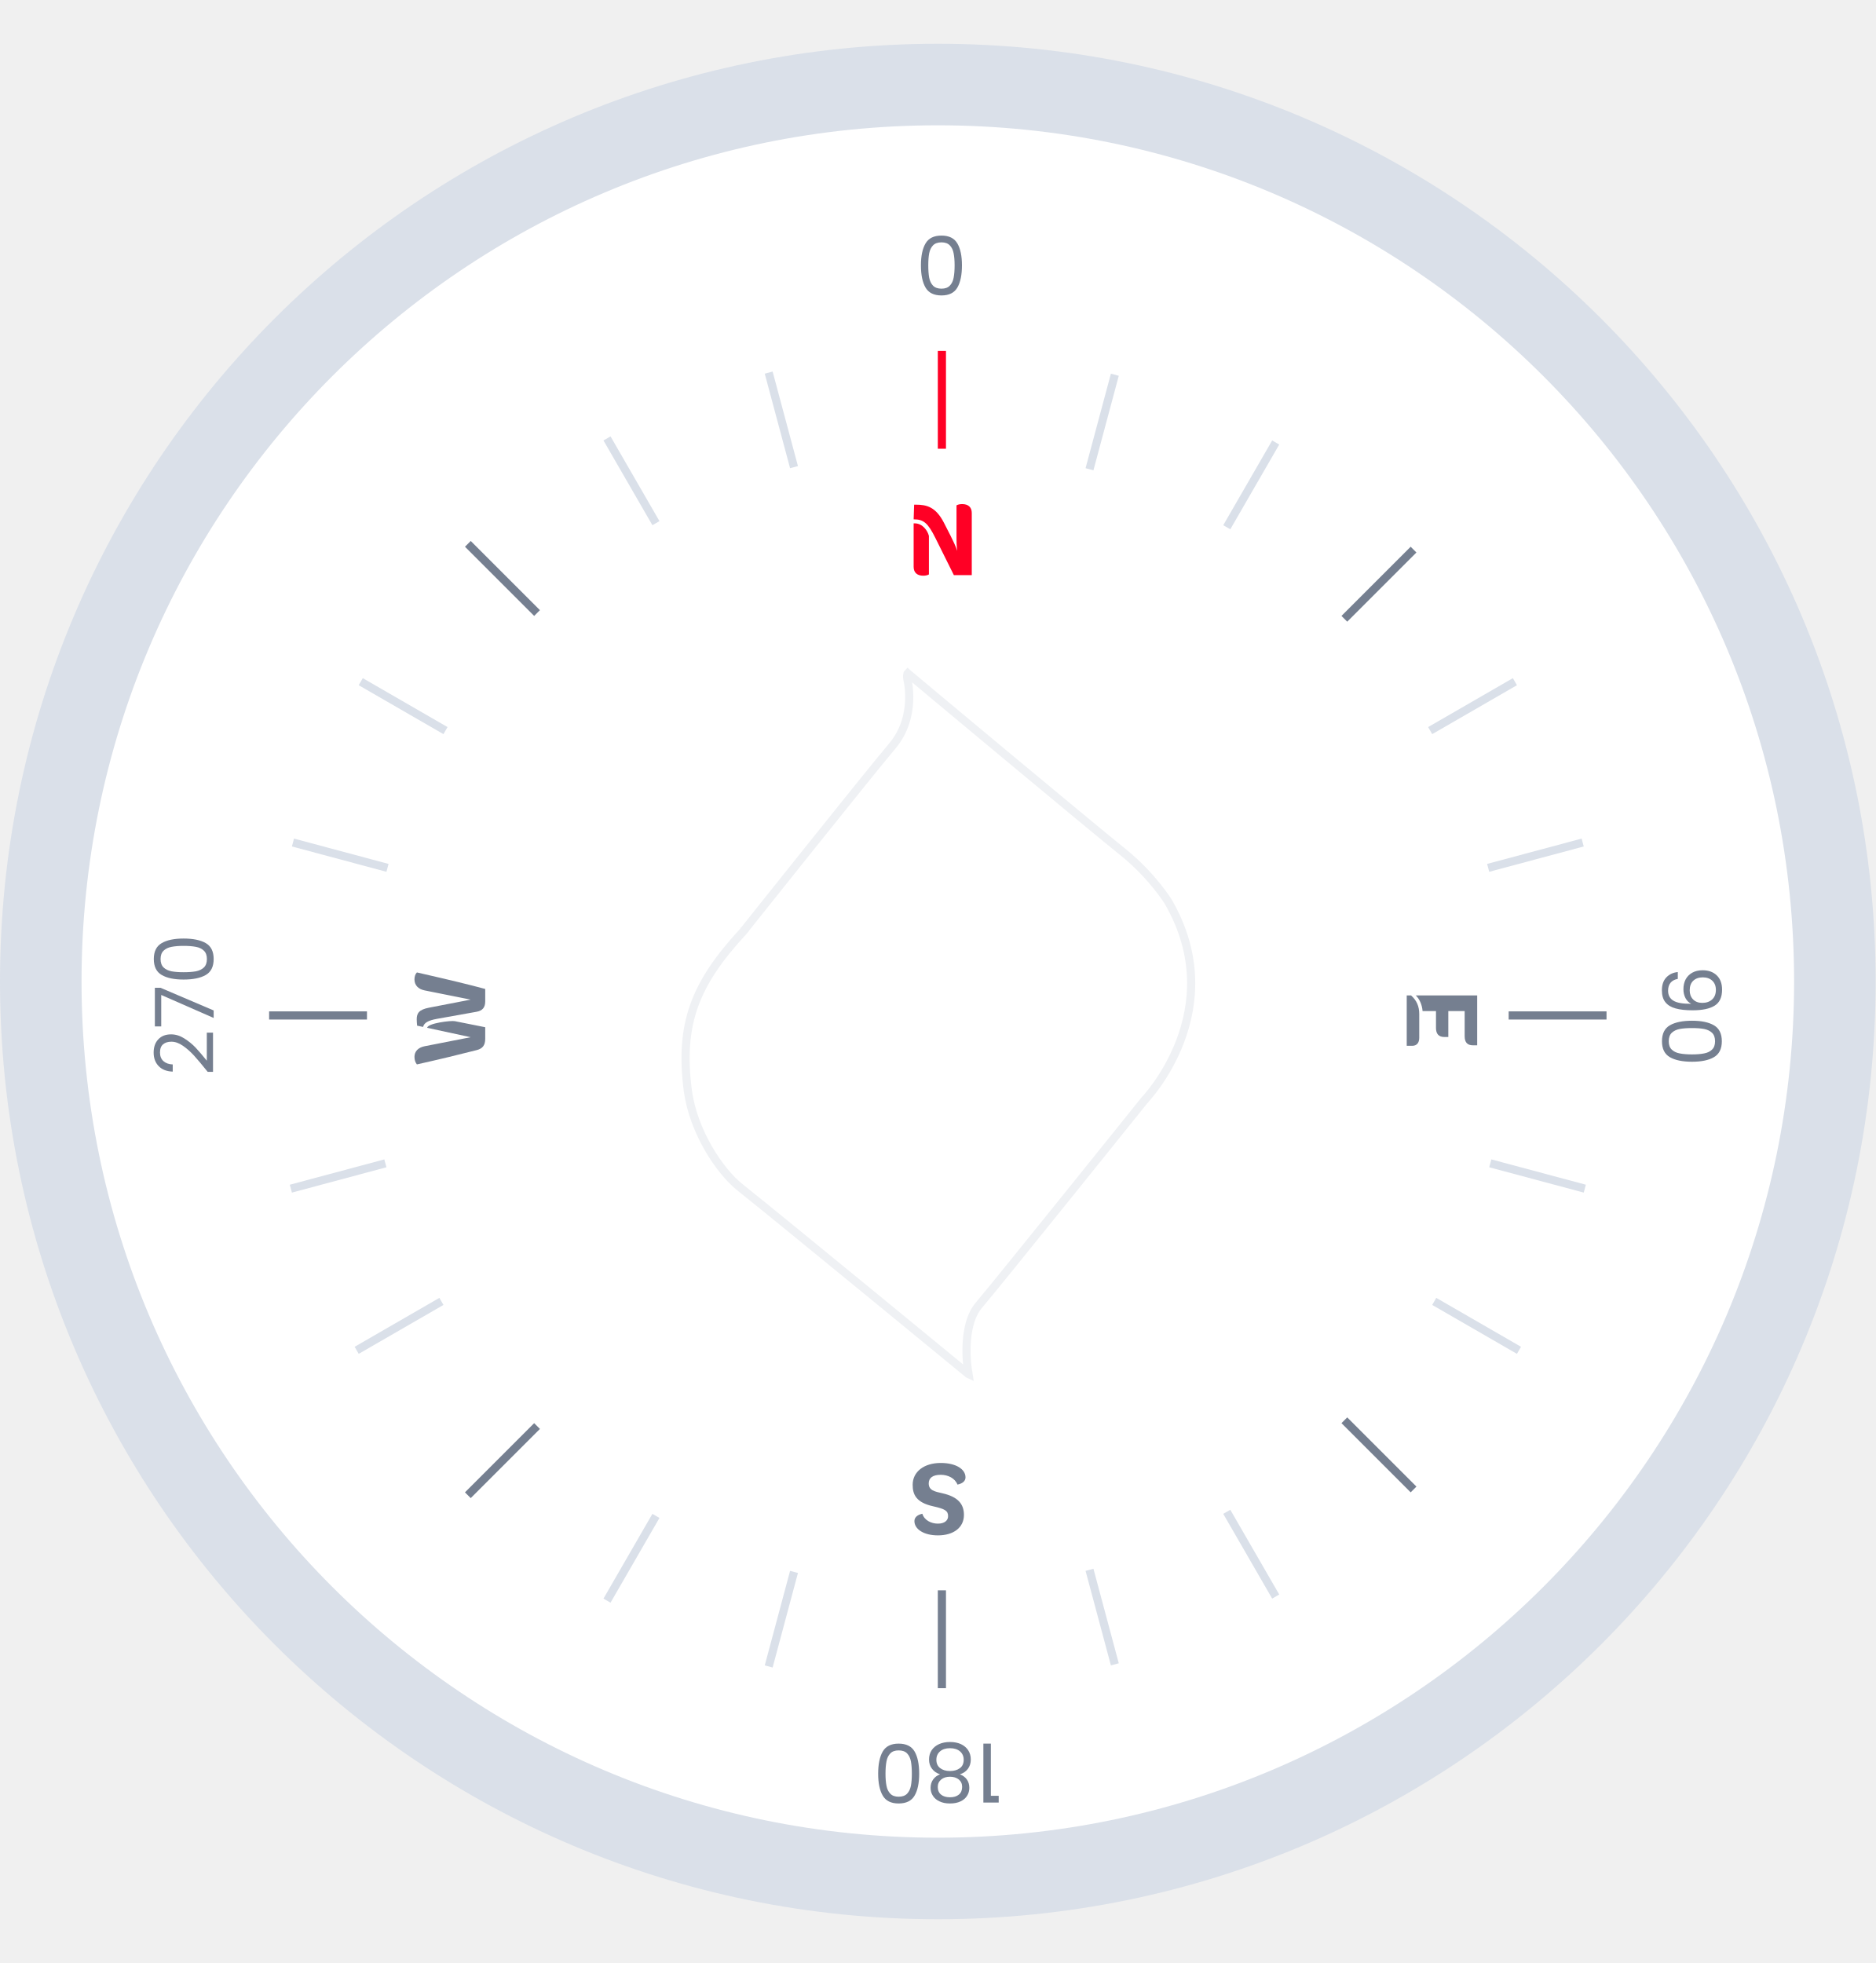
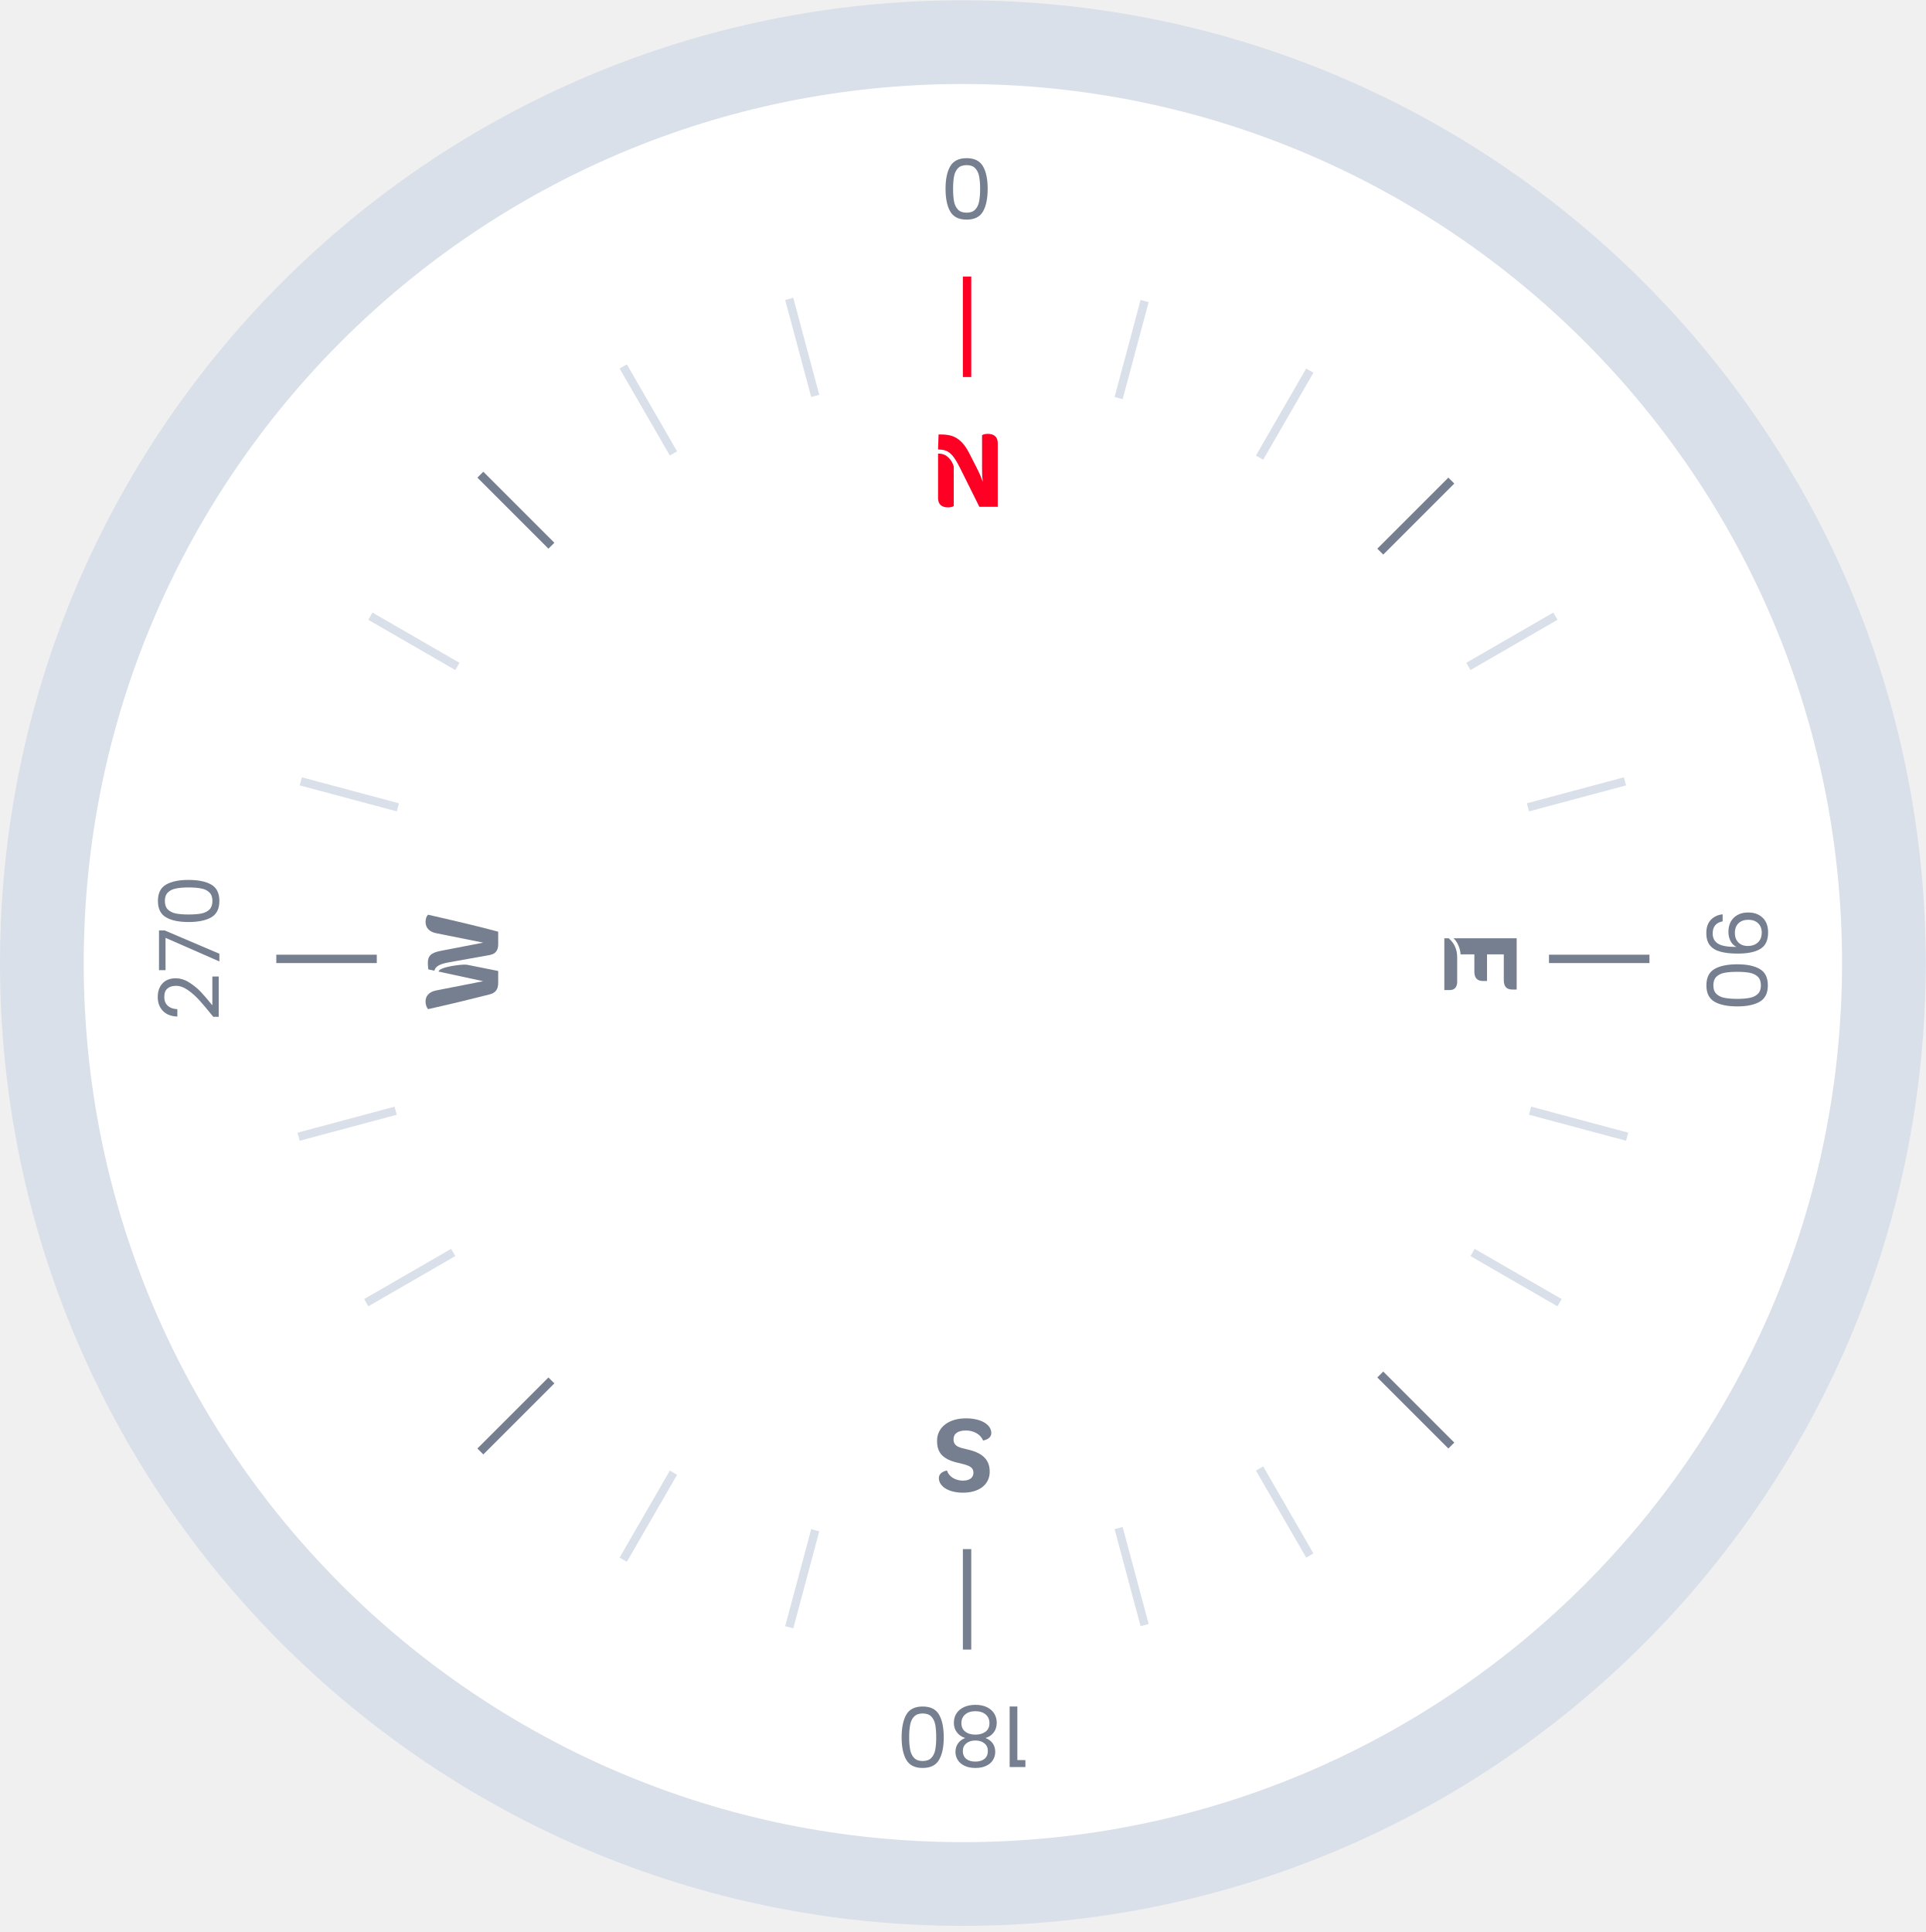
- <svg xmlns="http://www.w3.org/2000/svg" width="300" height="314" viewBox="0 0 300 314" fill="none">
-   <circle cx="150.0" cy="157.0" r="150" fill="#DAE0E9" />
-   <circle cx="150.0" cy="157.0" r="136.957" fill="white" />
-   <line x1="150.652" y1="56.127" x2="150.652" y2="71.779" stroke="#FF0025" stroke-width="1.304" />
-   <line x1="150.652" y1="254.388" x2="150.652" y2="270.04" stroke="#757F90" stroke-width="1.304" />
-   <line x1="122.948" y1="59.603" x2="126.999" y2="74.722" stroke="#DAE0E9" stroke-width="1.304" />
-   <line x1="174.262" y1="251.108" x2="178.313" y2="266.226" stroke="#DAE0E9" stroke-width="1.304" />
-   <line x1="97.087" y1="70.13" x2="104.913" y2="83.685" stroke="#DAE0E9" stroke-width="1.304" />
-   <line x1="196.217" y1="241.828" x2="204.043" y2="255.383" stroke="#DAE0E9" stroke-width="1.304" />
-   <line x1="226.091" y1="87.915" x2="215.023" y2="98.983" stroke="#757F90" stroke-width="1.304" />
-   <line x1="85.899" y1="228.108" x2="74.831" y2="239.175" stroke="#757F90" stroke-width="1.304" />
-   <line x1="204.043" y1="70.783" x2="196.217" y2="84.338" stroke="#DAE0E9" stroke-width="1.304" />
-   <line x1="104.913" y1="242.481" x2="97.087" y2="256.037" stroke="#DAE0E9" stroke-width="1.304" />
-   <line x1="178.313" y1="59.941" x2="174.261" y2="75.06" stroke="#DAE0E9" stroke-width="1.304" />
-   <line x1="126.999" y1="251.446" x2="122.948" y2="266.565" stroke="#DAE0E9" stroke-width="1.304" />
-   <line x1="74.832" y1="86.993" x2="85.9" y2="98.061" stroke="#757F90" stroke-width="1.304" />
-   <line x1="215.025" y1="227.185" x2="226.092" y2="238.253" stroke="#757F90" stroke-width="1.304" />
-   <line x1="57.7" y1="109.041" x2="71.255" y2="116.867" stroke="#DAE0E9" stroke-width="1.304" />
-   <line x1="229.4" y1="208.171" x2="242.955" y2="215.997" stroke="#DAE0E9" stroke-width="1.304" />
-   <line x1="46.858" y1="134.77" x2="61.977" y2="138.822" stroke="#DAE0E9" stroke-width="1.304" />
-   <line x1="238.363" y1="186.085" x2="253.482" y2="190.136" stroke="#DAE0E9" stroke-width="1.304" />
-   <line x1="43.044" y1="162.431" x2="58.696" y2="162.431" stroke="#757F90" stroke-width="1.304" />
-   <line x1="241.305" y1="162.431" x2="256.957" y2="162.431" stroke="#757F90" stroke-width="1.304" />
-   <line x1="46.521" y1="190.137" x2="61.639" y2="186.086" stroke="#DAE0E9" stroke-width="1.304" />
-   <line x1="238.026" y1="138.822" x2="253.144" y2="134.771" stroke="#DAE0E9" stroke-width="1.304" />
-   <line x1="57.048" y1="215.997" x2="70.603" y2="208.171" stroke="#DAE0E9" stroke-width="1.304" />
-   <line x1="228.748" y1="116.867" x2="242.303" y2="109.041" stroke="#DAE0E9" stroke-width="1.304" />
-   <path d="M146.18 83.074H146.133L146.212 80.727H146.509C148.215 80.727 149.671 81.087 150.97 83.606L152.05 85.72C152.41 86.424 152.895 87.457 153.099 88.114C152.989 87.097 152.989 86.706 152.989 85.986V80.836C153.193 80.711 153.521 80.633 153.897 80.633C154.867 80.633 155.431 81.133 155.431 82.057V91.996H152.566L149.608 86.048C148.434 83.685 147.73 83.074 146.18 83.074ZM146.133 90.666V83.716H146.306C147.558 83.716 148.356 84.859 148.575 85.72V91.886C148.372 92.012 148.043 92.09 147.667 92.09C146.697 92.09 146.133 91.589 146.133 90.666Z" fill="#FF0025" />
-   <path d="M154.429 236.315C154.429 236.879 153.99 237.301 153.145 237.474C152.738 236.456 151.643 235.908 150.469 235.908C149.185 235.908 148.544 236.409 148.544 237.286C148.544 238.413 149.514 238.585 150.75 238.867C153.302 239.446 154.178 240.651 154.178 242.326C154.178 244.345 152.519 245.597 150.015 245.597C147.761 245.597 146.258 244.611 146.258 243.312C146.258 242.748 146.697 242.31 147.526 242.138C147.839 243.187 148.95 243.719 150.015 243.719C151.11 243.719 151.643 243.187 151.643 242.529C151.643 241.653 151.142 241.371 149.264 240.948C146.493 240.338 145.977 239.023 145.977 237.505C145.977 235.407 147.808 234.014 150.469 234.014C152.91 234.014 154.429 235.016 154.429 236.315Z" fill="#757F90" />
-   <path d="M229.68 164.437V161.73H227.536C227.457 160.697 227.019 159.757 226.44 159.225H236.27V167.208H235.612C234.689 167.208 234.266 166.738 234.266 165.737V161.73H231.652V165.877H231.01C230.134 165.877 229.68 165.392 229.68 164.437ZM225 159.225H225.689C226.581 160.008 227.003 160.963 227.003 162.199V166.003C227.003 166.817 226.597 167.286 225.877 167.286H225V159.225Z" fill="#757F90" />
-   <path d="M66.684 170.262C66.434 169.965 66.293 169.542 66.293 169.057C66.293 168.18 66.888 167.554 67.936 167.351L75.277 165.911L68.328 164.408C68.39 163.673 72.115 163.219 72.742 163.344L77.609 164.314V166.161C77.609 167.226 77.171 167.742 76.232 167.977C73.352 168.713 70.378 169.433 66.684 170.262ZM67.67 164.267L66.716 164.064C66.684 163.688 66.653 163.375 66.653 163.046C66.653 162.107 66.981 161.497 68.641 161.184L75.277 159.9L67.936 158.429C66.903 158.226 66.293 157.599 66.293 156.66C66.293 156.191 66.434 155.799 66.684 155.549C72.366 156.848 74.996 157.49 77.609 158.194V160.182C77.609 161.153 77.171 161.669 76.232 161.841L69.924 162.968C68.437 163.234 67.827 163.626 67.67 164.267Z" fill="#757F90" />
-   <path d="M147.3 42.445C147.3 40.949 147.544 39.784 148.031 38.949C148.518 38.106 149.37 37.684 150.587 37.684C151.796 37.684 152.644 38.106 153.131 38.949C153.618 39.784 153.861 40.949 153.861 42.445C153.861 43.967 153.618 45.149 153.131 45.993C152.644 46.836 151.796 47.258 150.587 47.258C149.37 47.258 148.518 46.836 148.031 45.993C147.544 45.149 147.3 43.967 147.3 42.445ZM152.687 42.445C152.687 41.688 152.635 41.049 152.531 40.527C152.435 39.997 152.231 39.571 151.918 39.249C151.613 38.927 151.17 38.767 150.587 38.767C149.996 38.767 149.544 38.927 149.231 39.249C148.927 39.571 148.722 39.997 148.618 40.527C148.522 41.049 148.474 41.688 148.474 42.445C148.474 43.227 148.522 43.884 148.618 44.414C148.722 44.945 148.927 45.371 149.231 45.693C149.544 46.014 149.996 46.175 150.587 46.175C151.17 46.175 151.613 46.014 151.918 45.693C152.231 45.371 152.435 44.945 152.531 44.414C152.635 43.884 152.687 43.227 152.687 42.445Z" fill="#757F90" />
-   <path d="M268.357 156.585C267.861 156.672 267.478 156.872 267.209 157.185C266.939 157.507 266.804 157.937 266.804 158.476C266.804 159.198 267.087 159.728 267.652 160.067C268.217 160.415 269.17 160.58 270.509 160.563C270.117 160.38 269.809 160.076 269.583 159.65C269.365 159.224 269.257 158.75 269.257 158.228C269.257 157.646 269.374 157.124 269.609 156.663C269.852 156.211 270.204 155.854 270.665 155.593C271.126 155.333 271.683 155.202 272.335 155.202C273.265 155.202 274.013 155.472 274.578 156.011C275.152 156.55 275.439 157.315 275.439 158.307C275.439 159.524 275.044 160.376 274.252 160.863C273.461 161.359 272.283 161.607 270.717 161.607C269.622 161.607 268.717 161.507 268.004 161.307C267.291 161.115 266.748 160.785 266.374 160.315C266 159.854 265.813 159.22 265.813 158.411C265.813 157.524 266.052 156.833 266.531 156.337C267.009 155.841 267.617 155.559 268.357 155.489V156.585ZM270.261 158.424C270.261 159.007 270.439 159.485 270.796 159.859C271.161 160.233 271.652 160.42 272.27 160.42C272.922 160.42 273.448 160.237 273.848 159.872C274.248 159.507 274.448 158.993 274.448 158.333C274.448 157.724 274.257 157.237 273.874 156.872C273.491 156.515 272.987 156.337 272.361 156.337C271.726 156.337 271.217 156.515 270.835 156.872C270.452 157.228 270.261 157.746 270.261 158.424ZM270.639 163.275C272.135 163.275 273.3 163.518 274.135 164.005C274.978 164.492 275.4 165.344 275.4 166.562C275.4 167.77 274.978 168.618 274.135 169.105C273.3 169.592 272.135 169.835 270.639 169.835C269.117 169.835 267.935 169.592 267.091 169.105C266.248 168.618 265.826 167.77 265.826 166.562C265.826 165.344 266.248 164.492 267.091 164.005C267.935 163.518 269.117 163.275 270.639 163.275ZM270.639 168.662C271.396 168.662 272.035 168.609 272.557 168.505C273.087 168.409 273.513 168.205 273.835 167.892C274.157 167.588 274.317 167.144 274.317 166.562C274.317 165.97 274.157 165.518 273.835 165.205C273.513 164.901 273.087 164.696 272.557 164.592C272.035 164.496 271.396 164.448 270.639 164.448C269.857 164.448 269.2 164.496 268.67 164.592C268.139 164.696 267.713 164.901 267.391 165.205C267.07 165.518 266.909 165.97 266.909 166.562C266.909 167.144 267.07 167.588 267.391 167.892C267.713 168.205 268.139 168.409 268.67 168.505C269.2 168.609 269.857 168.662 270.639 168.662Z" fill="#757F90" />
-   <path d="M159.738 287.257V288.34H157.286V278.909H158.486V287.257H159.738ZM153.526 283.814C154.013 284.005 154.386 284.283 154.647 284.648C154.908 285.014 155.039 285.457 155.039 285.979C155.039 286.448 154.921 286.87 154.686 287.244C154.452 287.627 154.104 287.927 153.643 288.144C153.173 288.37 152.608 288.483 151.947 288.483C151.286 288.483 150.726 288.37 150.265 288.144C149.795 287.927 149.443 287.627 149.208 287.244C148.965 286.87 148.843 286.448 148.843 285.979C148.843 285.474 148.978 285.031 149.247 284.648C149.517 284.274 149.886 283.996 150.356 283.814C149.817 283.648 149.391 283.357 149.078 282.94C148.756 282.531 148.595 282.035 148.595 281.453C148.595 280.887 148.734 280.392 149.013 279.966C149.291 279.548 149.686 279.222 150.2 278.987C150.704 278.761 151.286 278.648 151.947 278.648C152.608 278.648 153.191 278.761 153.695 278.987C154.191 279.222 154.578 279.548 154.856 279.966C155.134 280.392 155.273 280.887 155.273 281.453C155.273 282.035 155.117 282.535 154.804 282.953C154.491 283.37 154.065 283.657 153.526 283.814ZM149.991 285.835C149.991 286.366 150.165 286.774 150.513 287.061C150.86 287.348 151.339 287.492 151.947 287.492C152.547 287.492 153.021 287.348 153.369 287.061C153.717 286.774 153.891 286.361 153.891 285.822C153.891 285.335 153.713 284.944 153.356 284.648C152.991 284.353 152.521 284.205 151.947 284.205C151.365 284.205 150.895 284.353 150.539 284.648C150.173 284.953 149.991 285.348 149.991 285.835ZM151.947 283.292C152.591 283.292 153.117 283.14 153.526 282.835C153.934 282.54 154.139 282.092 154.139 281.492C154.139 280.935 153.943 280.487 153.552 280.148C153.152 279.809 152.617 279.64 151.947 279.64C151.278 279.64 150.747 279.809 150.356 280.148C149.965 280.487 149.769 280.935 149.769 281.492C149.769 282.074 149.969 282.518 150.369 282.822C150.769 283.135 151.295 283.292 151.947 283.292ZM147.019 283.722C147.019 285.218 146.775 286.383 146.288 287.218C145.801 288.061 144.949 288.483 143.732 288.483C142.523 288.483 141.675 288.061 141.188 287.218C140.701 286.383 140.458 285.218 140.458 283.722C140.458 282.2 140.701 281.018 141.188 280.174C141.675 279.331 142.523 278.909 143.732 278.909C144.949 278.909 145.801 279.331 146.288 280.174C146.775 281.018 147.019 282.2 147.019 283.722ZM141.632 283.722C141.632 284.479 141.684 285.118 141.788 285.64C141.884 286.17 142.088 286.596 142.401 286.918C142.706 287.24 143.149 287.4 143.732 287.4C144.323 287.4 144.775 287.24 145.088 286.918C145.393 286.596 145.597 286.17 145.701 285.64C145.797 285.118 145.845 284.479 145.845 283.722C145.845 282.94 145.797 282.283 145.701 281.753C145.597 281.222 145.393 280.796 145.088 280.474C144.775 280.153 144.323 279.992 143.732 279.992C143.149 279.992 142.706 280.153 142.401 280.474C142.088 280.796 141.884 281.222 141.788 281.753C141.684 282.283 141.632 282.94 141.632 283.722Z" fill="#757F90" />
-   <path d="M33.223 171.455C32.336 170.351 31.61 169.486 31.044 168.86C30.471 168.234 29.875 167.707 29.257 167.281C28.631 166.847 28.018 166.629 27.418 166.629C26.853 166.629 26.41 166.768 26.088 167.047C25.757 167.316 25.592 167.755 25.592 168.364C25.592 168.955 25.779 169.416 26.153 169.747C26.518 170.068 27.01 170.242 27.627 170.268V171.416C26.653 171.381 25.901 171.086 25.37 170.529C24.84 169.973 24.575 169.255 24.575 168.377C24.575 167.481 24.823 166.773 25.318 166.251C25.814 165.721 26.497 165.455 27.366 165.455C28.088 165.455 28.792 165.673 29.479 166.107C30.157 166.534 30.757 167.021 31.279 167.568C31.792 168.116 32.392 168.816 33.079 169.668V165.181H34.071V171.455H33.223ZM25.671 158.005L34.175 161.631V162.831L25.788 159.153V164.188H24.77V158.005H25.671ZM29.362 156.689C27.866 156.689 26.701 156.445 25.866 155.958C25.023 155.471 24.601 154.619 24.601 153.402C24.601 152.193 25.023 151.345 25.866 150.858C26.701 150.371 27.866 150.128 29.362 150.128C30.884 150.128 32.066 150.371 32.91 150.858C33.753 151.345 34.175 152.193 34.175 153.402C34.175 154.619 33.753 155.471 32.91 155.958C32.066 156.445 30.884 156.689 29.362 156.689ZM29.362 151.302C28.605 151.302 27.966 151.354 27.444 151.458C26.914 151.554 26.488 151.758 26.166 152.071C25.844 152.376 25.683 152.819 25.683 153.402C25.683 153.993 25.844 154.445 26.166 154.758C26.488 155.063 26.914 155.267 27.444 155.371C27.966 155.467 28.605 155.515 29.362 155.515C30.144 155.515 30.801 155.467 31.331 155.371C31.862 155.267 32.288 155.063 32.61 154.758C32.931 154.445 33.092 153.993 33.092 153.402C33.092 152.819 32.931 152.376 32.61 152.071C32.288 151.758 31.862 151.554 31.331 151.458C30.801 151.354 30.144 151.302 29.362 151.302Z" fill="#757F90" />
-   <path d="M186.843 144.217L186.844 144.219C191.878 152.917 190.946 160.825 188.755 166.581C187.656 169.466 186.241 171.809 185.099 173.431C184.529 174.241 184.029 174.869 183.673 175.293C183.495 175.504 183.353 175.665 183.257 175.771C183.209 175.824 183.172 175.864 183.148 175.89L183.122 175.918L183.116 175.924L183.115 175.925L183.115 175.925L183.115 175.925L183.094 175.946L183.076 175.969L183.584 176.378C183.076 175.969 183.076 175.969 183.076 175.97L183.075 175.971L183.071 175.975L183.059 175.991L183.008 176.054L182.81 176.301L182.055 177.241C181.403 178.053 180.469 179.216 179.339 180.622C177.08 183.434 174.039 187.217 170.91 191.102C164.653 198.872 158.062 207.029 156.67 208.653C155.12 210.406 154.679 213.095 154.601 215.255C154.561 216.356 154.614 217.364 154.684 218.118C154.719 218.495 154.758 218.811 154.792 219.045C154.822 219.251 154.857 219.453 154.891 219.557C154.927 219.667 154.949 219.751 154.957 219.817C154.935 219.807 154.913 219.796 154.893 219.785C154.88 219.778 154.869 219.772 154.861 219.767L154.808 219.723L154.562 219.521L153.619 218.746C152.803 218.075 151.63 217.111 150.199 215.936C147.338 213.585 143.448 210.391 139.333 207.017C131.103 200.271 121.966 192.8 118.349 189.914C115.069 187.29 110.927 181.045 110.021 174.508C109.308 169.078 109.62 164.786 111.034 160.835C112.45 156.876 114.992 153.204 118.833 149.043L118.849 149.025L118.864 149.007L118.354 148.601C118.864 149.007 118.864 149.007 118.864 149.006L118.865 149.006L118.868 149.002L118.879 148.989L118.922 148.935L119.09 148.723L119.732 147.917C120.287 147.221 121.084 146.22 122.052 145.006C123.989 142.577 126.611 139.292 129.352 135.866C134.839 129.009 140.792 121.603 142.694 119.359C144.725 116.961 145.321 114.238 145.415 112.14C145.462 111.09 145.385 110.187 145.295 109.546C145.25 109.224 145.202 108.967 145.164 108.787C145.145 108.698 145.129 108.627 145.117 108.578C145.115 108.569 145.113 108.561 145.111 108.553C145.07 108.096 145.103 107.893 145.129 107.808C145.141 107.769 145.148 107.753 145.192 107.706C145.219 107.729 145.248 107.754 145.272 107.775L145.283 107.784C145.346 107.837 145.436 107.914 145.551 108.01C145.78 108.204 146.111 108.482 146.529 108.832C147.366 109.534 148.555 110.529 149.991 111.728C152.864 114.128 156.725 117.348 160.731 120.683C168.738 127.348 177.335 134.479 179.769 136.425C182.046 138.276 183.82 140.231 185.025 141.725C185.627 142.472 186.085 143.101 186.392 143.542C186.546 143.763 186.661 143.936 186.737 144.053C186.775 144.111 186.804 144.156 186.822 144.185L186.843 144.217ZM145.137 107.693C145.137 107.693 145.137 107.693 145.138 107.693L145.137 107.693Z" fill="white" fill-opacity="0.2" stroke="#EFF1F4" stroke-width="1.304" />
+ <svg xmlns="http://www.w3.org/2000/svg" width="300" height="301" viewBox="0 0 300 301" fill="none">
+   <circle cx="150" cy="150.043" r="150" fill="#DAE0E9" />
+   <circle cx="150" cy="150.043" r="136.957" fill="white" />
+   <line x1="150.652" y1="43.087" x2="150.652" y2="58.739" stroke="#FF0025" stroke-width="1.304" />
+   <line x1="150.652" y1="241.348" x2="150.652" y2="257" stroke="#757F90" stroke-width="1.304" />
+   <line x1="122.948" y1="46.562" x2="126.999" y2="61.681" stroke="#DAE0E9" stroke-width="1.304" />
+   <line x1="174.262" y1="238.067" x2="178.313" y2="253.186" stroke="#DAE0E9" stroke-width="1.304" />
+   <line x1="97.087" y1="57.089" x2="104.913" y2="70.645" stroke="#DAE0E9" stroke-width="1.304" />
+   <line x1="196.217" y1="228.788" x2="204.043" y2="242.343" stroke="#DAE0E9" stroke-width="1.304" />
+   <line x1="226.091" y1="74.875" x2="215.023" y2="85.943" stroke="#757F90" stroke-width="1.304" />
+   <line x1="85.899" y1="215.067" x2="74.831" y2="226.135" stroke="#757F90" stroke-width="1.304" />
+   <line x1="204.043" y1="57.743" x2="196.217" y2="71.298" stroke="#DAE0E9" stroke-width="1.304" />
+   <line x1="104.913" y1="229.442" x2="97.087" y2="242.997" stroke="#DAE0E9" stroke-width="1.304" />
+   <line x1="178.313" y1="46.901" x2="174.261" y2="62.02" stroke="#DAE0E9" stroke-width="1.304" />
+   <line x1="126.999" y1="238.406" x2="122.948" y2="253.525" stroke="#DAE0E9" stroke-width="1.304" />
+   <line x1="74.832" y1="73.953" x2="85.9" y2="85.021" stroke="#757F90" stroke-width="1.304" />
+   <line x1="215.025" y1="214.145" x2="226.092" y2="225.213" stroke="#757F90" stroke-width="1.304" />
+   <line x1="57.7" y1="96" x2="71.255" y2="103.826" stroke="#DAE0E9" stroke-width="1.304" />
+   <line x1="229.4" y1="195.131" x2="242.955" y2="202.957" stroke="#DAE0E9" stroke-width="1.304" />
+   <line x1="46.858" y1="121.73" x2="61.977" y2="125.781" stroke="#DAE0E9" stroke-width="1.304" />
+   <line x1="238.363" y1="173.044" x2="253.482" y2="177.095" stroke="#DAE0E9" stroke-width="1.304" />
+   <line x1="43.044" y1="149.391" x2="58.696" y2="149.391" stroke="#757F90" stroke-width="1.304" />
+   <line x1="241.305" y1="149.391" x2="256.957" y2="149.391" stroke="#757F90" stroke-width="1.304" />
+   <line x1="46.521" y1="177.097" x2="61.639" y2="173.046" stroke="#DAE0E9" stroke-width="1.304" />
+   <line x1="238.026" y1="125.782" x2="253.144" y2="121.731" stroke="#DAE0E9" stroke-width="1.304" />
+   <line x1="57.048" y1="202.957" x2="70.603" y2="195.131" stroke="#DAE0E9" stroke-width="1.304" />
+   <line x1="228.748" y1="103.826" x2="242.303" y2="96" stroke="#DAE0E9" stroke-width="1.304" />
+   <path d="M146.18 70.035H146.133L146.212 67.687H146.509C148.215 67.687 149.671 68.047 150.97 70.567L152.05 72.68C152.41 73.384 152.895 74.417 153.099 75.075C152.989 74.057 152.989 73.666 152.989 72.946V67.796C153.193 67.671 153.521 67.593 153.897 67.593C154.867 67.593 155.431 68.094 155.431 69.017V78.957H152.566L149.608 73.009C148.434 70.645 147.73 70.035 146.18 70.035ZM146.133 77.626V70.677H146.306C147.558 70.677 148.356 71.819 148.575 72.68V78.847C148.372 78.972 148.043 79.05 147.667 79.05C146.697 79.05 146.133 78.55 146.133 77.626Z" fill="#FF0025" />
+   <path d="M154.429 223.275C154.429 223.838 153.99 224.261 153.145 224.433C152.738 223.416 151.643 222.868 150.469 222.868C149.185 222.868 148.544 223.369 148.544 224.245C148.544 225.372 149.514 225.544 150.75 225.826C153.302 226.405 154.178 227.61 154.178 229.285C154.178 231.304 152.519 232.556 150.015 232.556C147.761 232.556 146.258 231.57 146.258 230.271C146.258 229.708 146.697 229.27 147.526 229.097C147.839 230.146 148.95 230.678 150.015 230.678C151.11 230.678 151.643 230.146 151.643 229.489C151.643 228.612 151.142 228.33 149.264 227.908C146.493 227.297 145.977 225.983 145.977 224.464C145.977 222.367 147.808 220.974 150.469 220.974C152.91 220.974 154.429 221.976 154.429 223.275Z" fill="#757F90" />
+   <path d="M229.68 151.397V148.69H227.536C227.457 147.657 227.019 146.717 226.44 146.185H236.27V154.168H235.612C234.689 154.168 234.266 153.698 234.266 152.697V148.69H231.652V152.837H231.01C230.134 152.837 229.68 152.352 229.68 151.397ZM225 146.185H225.689C226.581 146.968 227.003 147.923 227.003 149.159V152.963C227.003 153.777 226.597 154.246 225.877 154.246H225V146.185Z" fill="#757F90" />
+   <path d="M66.684 157.223C66.434 156.925 66.293 156.503 66.293 156.017C66.293 155.141 66.888 154.515 67.936 154.311L75.277 152.871L68.328 151.369C68.39 150.633 72.115 150.179 72.742 150.304L77.609 151.275V153.122C77.609 154.186 77.171 154.703 76.232 154.937C73.352 155.673 70.378 156.393 66.684 157.223ZM67.67 151.228L66.716 151.024C66.684 150.649 66.653 150.336 66.653 150.007C66.653 149.068 66.981 148.457 68.641 148.144L75.277 146.861L67.936 145.389C66.903 145.186 66.293 144.56 66.293 143.621C66.293 143.151 66.434 142.76 66.684 142.509C72.366 143.809 74.996 144.45 77.609 145.155V147.143C77.609 148.113 77.171 148.629 76.232 148.802L69.924 149.929C68.437 150.195 67.827 150.586 67.67 151.228Z" fill="#757F90" />
+   <path d="M147.3 29.404C147.3 27.909 147.544 26.743 148.031 25.909C148.518 25.065 149.37 24.643 150.587 24.643C151.796 24.643 152.644 25.065 153.131 25.909C153.618 26.743 153.861 27.909 153.861 29.404C153.861 30.926 153.618 32.109 153.131 32.952C152.644 33.795 151.796 34.217 150.587 34.217C149.37 34.217 148.518 33.795 148.031 32.952C147.544 32.109 147.3 30.926 147.3 29.404ZM152.687 29.404C152.687 28.648 152.635 28.009 152.531 27.487C152.435 26.956 152.231 26.53 151.918 26.209C151.613 25.887 151.17 25.726 150.587 25.726C149.996 25.726 149.544 25.887 149.231 26.209C148.927 26.53 148.722 26.956 148.618 27.487C148.522 28.009 148.474 28.648 148.474 29.404C148.474 30.187 148.522 30.843 148.618 31.374C148.722 31.904 148.927 32.33 149.231 32.652C149.544 32.974 149.996 33.135 150.587 33.135C151.17 33.135 151.613 32.974 151.918 32.652C152.231 32.33 152.435 31.904 152.531 31.374C152.635 30.843 152.687 30.187 152.687 29.404Z" fill="#757F90" />
+   <path d="M268.357 143.545C267.861 143.632 267.478 143.832 267.209 144.145C266.939 144.466 266.804 144.897 266.804 145.436C266.804 146.158 267.087 146.688 267.652 147.027C268.217 147.375 269.17 147.54 270.509 147.523C270.117 147.34 269.809 147.036 269.583 146.61C269.365 146.184 269.257 145.71 269.257 145.188C269.257 144.606 269.374 144.084 269.609 143.623C269.852 143.171 270.204 142.814 270.665 142.553C271.126 142.293 271.683 142.162 272.335 142.162C273.265 142.162 274.013 142.432 274.578 142.971C275.152 143.51 275.439 144.275 275.439 145.266C275.439 146.484 275.044 147.336 274.252 147.823C273.461 148.319 272.283 148.566 270.717 148.566C269.622 148.566 268.717 148.466 268.004 148.266C267.291 148.075 266.748 147.745 266.374 147.275C266 146.814 265.813 146.18 265.813 145.371C265.813 144.484 266.052 143.793 266.531 143.297C267.009 142.801 267.617 142.519 268.357 142.449V143.545ZM270.261 145.384C270.261 145.966 270.439 146.445 270.796 146.819C271.161 147.193 271.652 147.38 272.27 147.38C272.922 147.38 273.448 147.197 273.848 146.832C274.248 146.466 274.448 145.953 274.448 145.293C274.448 144.684 274.257 144.197 273.874 143.832C273.491 143.475 272.987 143.297 272.361 143.297C271.726 143.297 271.217 143.475 270.835 143.832C270.452 144.188 270.261 144.706 270.261 145.384ZM270.639 150.235C272.135 150.235 273.3 150.478 274.135 150.965C274.978 151.452 275.4 152.304 275.4 153.521C275.4 154.73 274.978 155.578 274.135 156.065C273.3 156.552 272.135 156.795 270.639 156.795C269.117 156.795 267.935 156.552 267.091 156.065C266.248 155.578 265.826 154.73 265.826 153.521C265.826 152.304 266.248 151.452 267.091 150.965C267.935 150.478 269.117 150.235 270.639 150.235ZM270.639 155.621C271.396 155.621 272.035 155.569 272.557 155.465C273.087 155.369 273.513 155.165 273.835 154.852C274.157 154.548 274.317 154.104 274.317 153.521C274.317 152.93 274.157 152.478 273.835 152.165C273.513 151.861 273.087 151.656 272.557 151.552C272.035 151.456 271.396 151.408 270.639 151.408C269.857 151.408 269.2 151.456 268.67 151.552C268.139 151.656 267.713 151.861 267.391 152.165C267.07 152.478 266.909 152.93 266.909 153.521C266.909 154.104 267.07 154.548 267.391 154.852C267.713 155.165 268.139 155.369 268.67 155.465C269.2 155.569 269.857 155.621 270.639 155.621Z" fill="#757F90" />
+   <path d="M159.738 274.217V275.3H157.286V265.87H158.486V274.217H159.738ZM153.526 270.774C154.013 270.965 154.386 271.244 154.647 271.609C154.908 271.974 155.039 272.417 155.039 272.939C155.039 273.409 154.921 273.83 154.686 274.204C154.452 274.587 154.104 274.887 153.643 275.104C153.173 275.33 152.608 275.444 151.947 275.444C151.286 275.444 150.726 275.33 150.265 275.104C149.795 274.887 149.443 274.587 149.208 274.204C148.965 273.83 148.843 273.409 148.843 272.939C148.843 272.435 148.978 271.991 149.247 271.609C149.517 271.235 149.886 270.957 150.356 270.774C149.817 270.609 149.391 270.317 149.078 269.9C148.756 269.491 148.595 268.996 148.595 268.413C148.595 267.848 148.734 267.352 149.013 266.926C149.291 266.509 149.686 266.183 150.2 265.948C150.704 265.722 151.286 265.609 151.947 265.609C152.608 265.609 153.191 265.722 153.695 265.948C154.191 266.183 154.578 266.509 154.856 266.926C155.134 267.352 155.273 267.848 155.273 268.413C155.273 268.996 155.117 269.496 154.804 269.913C154.491 270.33 154.065 270.617 153.526 270.774ZM149.991 272.796C149.991 273.326 150.165 273.735 150.513 274.022C150.86 274.309 151.339 274.452 151.947 274.452C152.547 274.452 153.021 274.309 153.369 274.022C153.717 273.735 153.891 273.322 153.891 272.783C153.891 272.296 153.713 271.904 153.356 271.609C152.991 271.313 152.521 271.165 151.947 271.165C151.365 271.165 150.895 271.313 150.539 271.609C150.173 271.913 149.991 272.309 149.991 272.796ZM151.947 270.252C152.591 270.252 153.117 270.1 153.526 269.796C153.934 269.5 154.139 269.052 154.139 268.452C154.139 267.896 153.943 267.448 153.552 267.109C153.152 266.77 152.617 266.6 151.947 266.6C151.278 266.6 150.747 266.77 150.356 267.109C149.965 267.448 149.769 267.896 149.769 268.452C149.769 269.035 149.969 269.478 150.369 269.783C150.769 270.096 151.295 270.252 151.947 270.252ZM147.019 270.683C147.019 272.178 146.775 273.344 146.288 274.178C145.801 275.022 144.949 275.444 143.732 275.444C142.523 275.444 141.675 275.022 141.188 274.178C140.701 273.344 140.458 272.178 140.458 270.683C140.458 269.161 140.701 267.978 141.188 267.135C141.675 266.291 142.523 265.87 143.732 265.87C144.949 265.87 145.801 266.291 146.288 267.135C146.775 267.978 147.019 269.161 147.019 270.683ZM141.632 270.683C141.632 271.439 141.684 272.078 141.788 272.6C141.884 273.13 142.088 273.557 142.401 273.878C142.706 274.2 143.149 274.361 143.732 274.361C144.323 274.361 144.775 274.2 145.088 273.878C145.393 273.557 145.597 273.13 145.701 272.6C145.797 272.078 145.845 271.439 145.845 270.683C145.845 269.9 145.797 269.244 145.701 268.713C145.597 268.183 145.393 267.757 145.088 267.435C144.775 267.113 144.323 266.952 143.732 266.952C143.149 266.952 142.706 267.113 142.401 267.435C142.088 267.757 141.884 268.183 141.788 268.713C141.684 269.244 141.632 269.9 141.632 270.683Z" fill="#757F90" />
+   <path d="M33.223 158.415C32.336 157.311 31.61 156.446 31.044 155.82C30.471 155.194 29.875 154.667 29.257 154.241C28.631 153.807 28.018 153.589 27.418 153.589C26.853 153.589 26.41 153.728 26.088 154.007C25.757 154.276 25.592 154.715 25.592 155.324C25.592 155.915 25.779 156.376 26.153 156.707C26.518 157.028 27.01 157.202 27.627 157.228V158.376C26.653 158.341 25.901 158.046 25.37 157.489C24.84 156.933 24.575 156.215 24.575 155.337C24.575 154.441 24.823 153.733 25.318 153.211C25.814 152.681 26.497 152.415 27.366 152.415C28.088 152.415 28.792 152.633 29.479 153.067C30.157 153.494 30.757 153.981 31.279 154.528C31.792 155.076 32.392 155.776 33.079 156.628V152.141H34.071V158.415H33.223ZM25.671 144.965L34.175 148.591V149.791L25.788 146.113V151.148H24.77V144.965H25.671ZM29.362 143.649C27.866 143.649 26.701 143.405 25.866 142.918C25.023 142.431 24.601 141.579 24.601 140.362C24.601 139.153 25.023 138.305 25.866 137.818C26.701 137.331 27.866 137.088 29.362 137.088C30.884 137.088 32.066 137.331 32.91 137.818C33.753 138.305 34.175 139.153 34.175 140.362C34.175 141.579 33.753 142.431 32.91 142.918C32.066 143.405 30.884 143.649 29.362 143.649ZM29.362 138.262C28.605 138.262 27.966 138.314 27.444 138.418C26.914 138.514 26.488 138.718 26.166 139.031C25.844 139.336 25.683 139.779 25.683 140.362C25.683 140.953 25.844 141.405 26.166 141.718C26.488 142.023 26.914 142.227 27.444 142.331C27.966 142.427 28.605 142.475 29.362 142.475C30.144 142.475 30.801 142.427 31.331 142.331C31.862 142.227 32.288 142.023 32.61 141.718C32.931 141.405 33.092 140.953 33.092 140.362C33.092 139.779 32.931 139.336 32.61 139.031C32.288 138.718 31.862 138.514 31.331 138.418C30.801 138.314 30.144 138.262 29.362 138.262Z" fill="#757F90" />
</svg>
